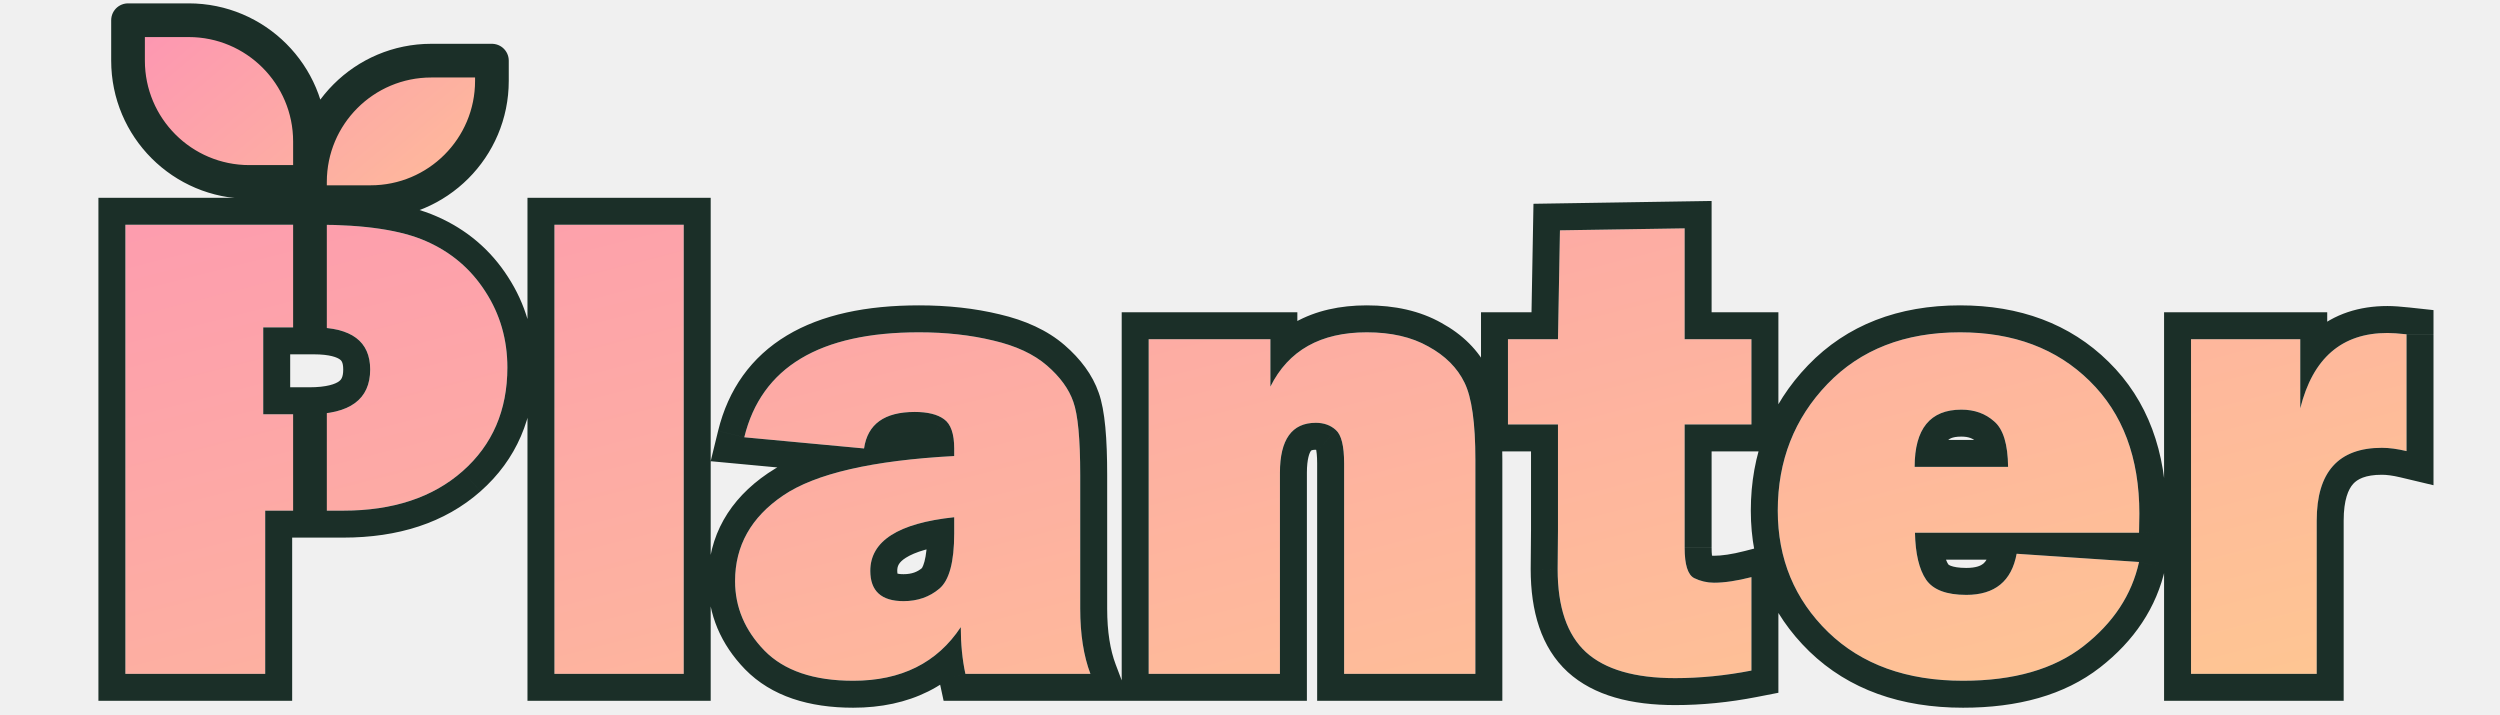
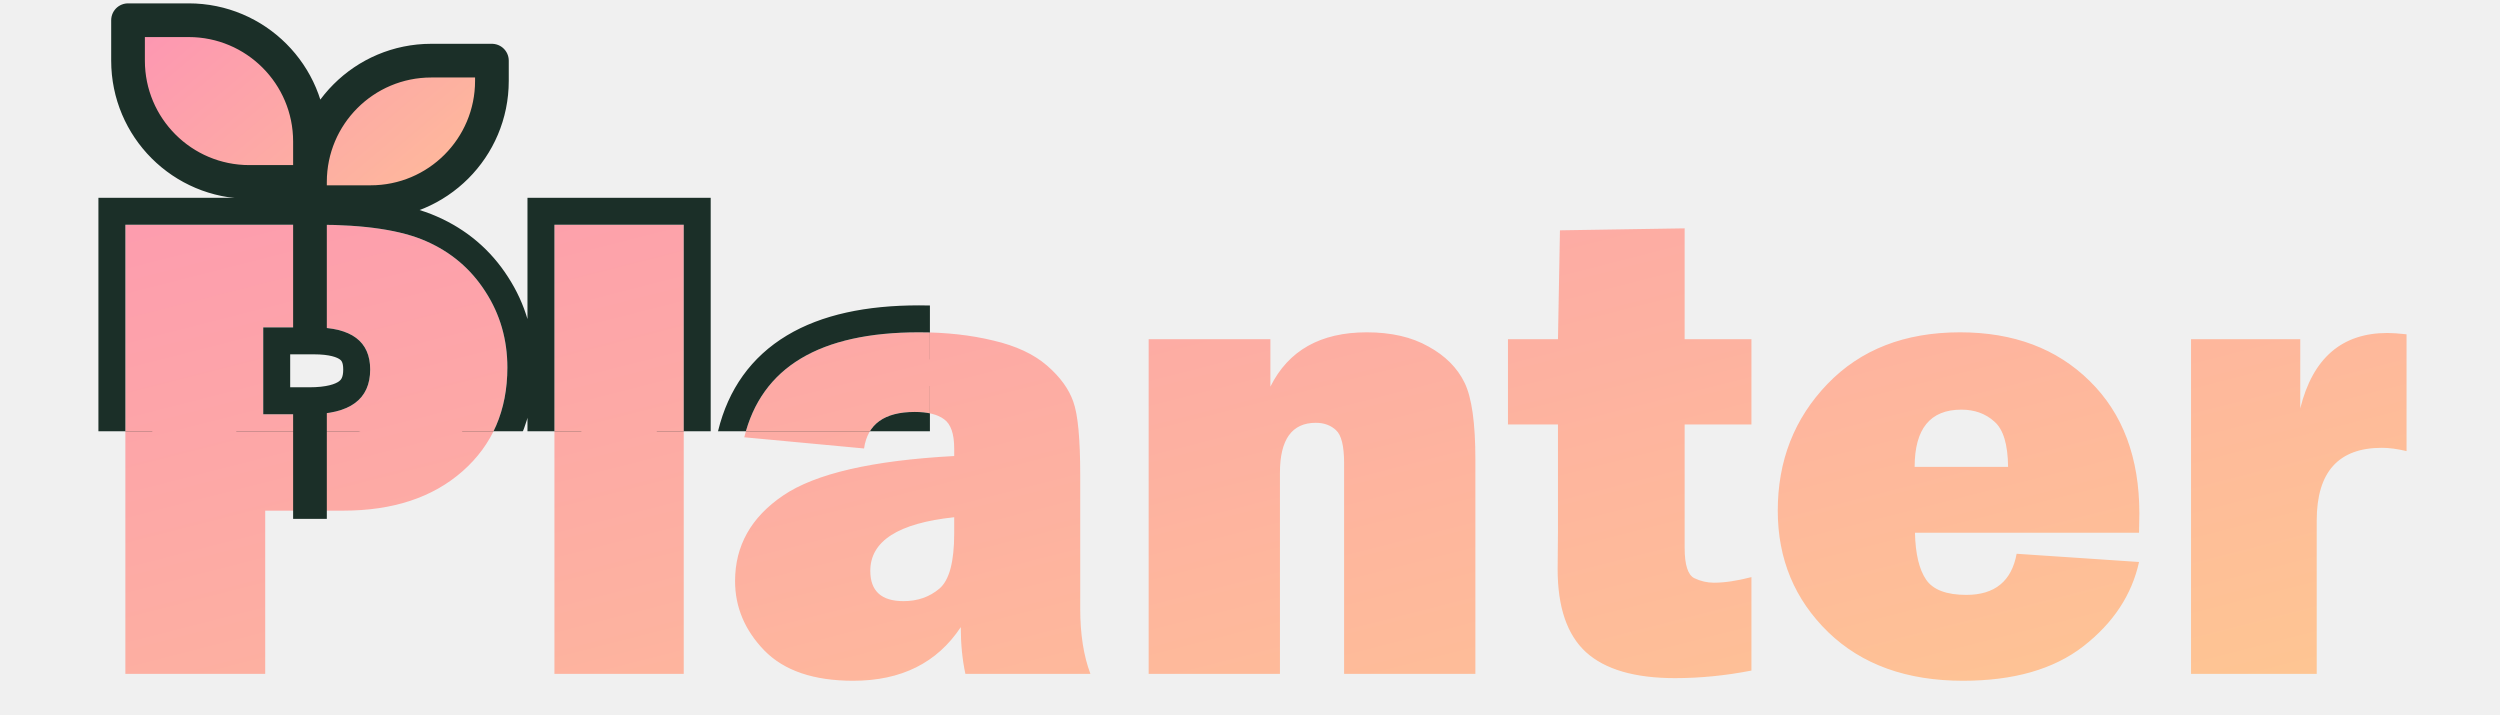
<svg xmlns="http://www.w3.org/2000/svg" viewBox="0 0 371 106" fill="none">
-   <mask id="b" maskUnits="userSpaceOnUse" x="14" y="29" width="348" height="77" fill="#000">
+   <mask id="b" maskUnits="userSpaceOnUse" x="14" y="29" width="124" height="35" fill="#000">
    <path fill="#fff" d="M14 29h348v77H14z" />
    <path d="M39.357 75.781V100H18.605V33.35h28.467c7.097 0 12.484.813 16.162 2.441 3.711 1.628 6.641 4.118 8.79 7.47 2.18 3.354 3.27 7.113 3.27 11.28 0 6.348-2.213 11.475-6.64 15.38-4.427 3.907-10.335 5.86-17.724 5.86H39.357Zm-.292-14.306H45.9c6.023 0 9.034-2.214 9.034-6.641 0-4.167-2.784-6.25-8.35-6.25h-7.52v12.89Zm62.402-28.125V100h-19.19V33.35h19.19ZM161.818 100h-18.554c-.456-2.116-.684-4.427-.684-6.934-3.516 5.306-8.838 7.959-15.967 7.959-5.859 0-10.254-1.497-13.183-4.492-2.897-2.995-4.346-6.429-4.346-10.302 0-5.241 2.376-9.473 7.129-12.696 4.785-3.255 13.249-5.208 25.391-5.86v-1.122c0-2.181-.505-3.63-1.514-4.346-.977-.716-2.425-1.074-4.346-1.074-4.492 0-6.999 1.806-7.519 5.42l-17.774-1.66c2.539-10.385 11.182-15.577 25.928-15.577 4.004 0 7.682.407 11.035 1.221 3.353.781 6.006 2.018 7.959 3.711 1.953 1.693 3.255 3.483 3.906 5.371.684 1.888 1.026 5.518 1.026 10.889v19.824c0 3.776.504 6.999 1.513 9.668Zm-20.214-23.242c-8.301.879-12.452 3.532-12.452 7.959 0 2.995 1.644 4.492 4.932 4.492 2.083 0 3.857-.618 5.322-1.856 1.465-1.236 2.198-3.97 2.198-8.203v-2.392ZM218.947 100h-19.482V68.75c0-2.572-.407-4.216-1.221-4.932-.781-.716-1.774-1.074-2.978-1.074-3.549 0-5.323 2.474-5.323 7.422V100h-19.482V50.342h18.066v7.031c2.67-5.371 7.438-8.057 14.307-8.057 3.613 0 6.657.7 9.131 2.1 2.506 1.367 4.297 3.158 5.371 5.371 1.074 2.181 1.611 5.99 1.611 11.426V100Zm40.967-49.658v12.646h-9.912v18.31c0 2.507.472 4.005 1.416 4.493a6.666 6.666 0 0 0 2.93.684c1.562 0 3.418-.277 5.566-.83v13.867c-3.841.748-7.617 1.123-11.328 1.123-5.99 0-10.4-1.286-13.232-3.858-2.8-2.571-4.2-6.673-4.2-12.304l.049-5.81V62.987h-7.422V50.342h7.422l.293-16.162 18.506-.293v16.455h9.912Zm39.356 31.836 18.164 1.22c-1.075 4.883-3.825 9.05-8.252 12.5-4.395 3.418-10.352 5.127-17.871 5.127-8.366 0-15.04-2.409-20.02-7.226-4.98-4.85-7.471-10.856-7.471-18.018 0-7.422 2.458-13.688 7.373-18.799 4.916-5.11 11.475-7.666 19.678-7.666 7.943 0 14.356 2.41 19.238 7.227 4.916 4.818 7.373 11.377 7.373 19.678 0 .683-.016 1.627-.048 2.832h-33.252c.065 3.125.618 5.452 1.66 6.982 1.041 1.498 3.027 2.246 5.957 2.246 4.232 0 6.722-2.034 7.471-6.103ZM298 69.288c-.033-3.354-.716-5.6-2.051-6.74-1.302-1.171-2.929-1.757-4.883-1.757-4.622 0-6.933 2.832-6.933 8.496H298ZM343.801 100h-18.653V50.342h16.211v10.254c1.856-7.455 6.169-11.182 12.94-11.182.683 0 1.627.065 2.832.195v17.334c-1.367-.325-2.588-.488-3.662-.488-6.446 0-9.668 3.597-9.668 10.791V100Z" />
  </mask>
  <path d="M39.357 75.781V100H18.605V33.35h28.467c7.097 0 12.484.813 16.162 2.441 3.711 1.628 6.641 4.118 8.79 7.47 2.18 3.354 3.27 7.113 3.27 11.28 0 6.348-2.213 11.475-6.64 15.38-4.427 3.907-10.335 5.86-17.724 5.86H39.357Zm-.292-14.306H45.9c6.023 0 9.034-2.214 9.034-6.641 0-4.167-2.784-6.25-8.35-6.25h-7.52v12.89Zm62.402-28.125V100h-19.19V33.35h19.19ZM161.818 100h-18.554c-.456-2.116-.684-4.427-.684-6.934-3.516 5.306-8.838 7.959-15.967 7.959-5.859 0-10.254-1.497-13.183-4.492-2.897-2.995-4.346-6.429-4.346-10.302 0-5.241 2.376-9.473 7.129-12.696 4.785-3.255 13.249-5.208 25.391-5.86v-1.122c0-2.181-.505-3.63-1.514-4.346-.977-.716-2.425-1.074-4.346-1.074-4.492 0-6.999 1.806-7.519 5.42l-17.774-1.66c2.539-10.385 11.182-15.577 25.928-15.577 4.004 0 7.682.407 11.035 1.221 3.353.781 6.006 2.018 7.959 3.711 1.953 1.693 3.255 3.483 3.906 5.371.684 1.888 1.026 5.518 1.026 10.889v19.824c0 3.776.504 6.999 1.513 9.668Zm-20.214-23.242c-8.301.879-12.452 3.532-12.452 7.959 0 2.995 1.644 4.492 4.932 4.492 2.083 0 3.857-.618 5.322-1.856 1.465-1.236 2.198-3.97 2.198-8.203v-2.392ZM218.947 100h-19.482V68.75c0-2.572-.407-4.216-1.221-4.932-.781-.716-1.774-1.074-2.978-1.074-3.549 0-5.323 2.474-5.323 7.422V100h-19.482V50.342h18.066v7.031c2.67-5.371 7.438-8.057 14.307-8.057 3.613 0 6.657.7 9.131 2.1 2.506 1.367 4.297 3.158 5.371 5.371 1.074 2.181 1.611 5.99 1.611 11.426V100Zm40.967-49.658v12.646h-9.912v18.31c0 2.507.472 4.005 1.416 4.493a6.666 6.666 0 0 0 2.93.684c1.562 0 3.418-.277 5.566-.83v13.867c-3.841.748-7.617 1.123-11.328 1.123-5.99 0-10.4-1.286-13.232-3.858-2.8-2.571-4.2-6.673-4.2-12.304l.049-5.81V62.987h-7.422V50.342h7.422l.293-16.162 18.506-.293v16.455h9.912Zm39.356 31.836 18.164 1.22c-1.075 4.883-3.825 9.05-8.252 12.5-4.395 3.418-10.352 5.127-17.871 5.127-8.366 0-15.04-2.409-20.02-7.226-4.98-4.85-7.471-10.856-7.471-18.018 0-7.422 2.458-13.688 7.373-18.799 4.916-5.11 11.475-7.666 19.678-7.666 7.943 0 14.356 2.41 19.238 7.227 4.916 4.818 7.373 11.377 7.373 19.678 0 .683-.016 1.627-.048 2.832h-33.252c.065 3.125.618 5.452 1.66 6.982 1.041 1.498 3.027 2.246 5.957 2.246 4.232 0 6.722-2.034 7.471-6.103ZM298 69.288c-.033-3.354-.716-5.6-2.051-6.74-1.302-1.171-2.929-1.757-4.883-1.757-4.622 0-6.933 2.832-6.933 8.496H298ZM343.801 100h-18.653V50.342h16.211v10.254c1.856-7.455 6.169-11.182 12.94-11.182.683 0 1.627.065 2.832.195v17.334c-1.367-.325-2.588-.488-3.662-.488-6.446 0-9.668 3.597-9.668 10.791V100Z" fill="url(#a)" />
  <path d="M39.357 75.781v-4h-4v4h4Zm0 24.219v4h4v-4h-4Zm-20.752 0h-4v4h4v-4Zm0-66.65v-4h-4v4h4Zm44.63 2.441-1.62 3.658.013.005 1.606-3.663Zm8.788 7.47-3.367 2.159.007.011.007.012 3.353-2.181ZM39.065 61.476h-4v4h4v-4Zm0-12.891v-4h-4v4h4Zm-3.708 27.197V100h8V75.781h-8Zm4 20.219H18.605v8h20.752v-8Zm-16.752 4V33.35h-8V100h8Zm-4-62.65h28.467v-8H18.605v8Zm28.467 0c6.901 0 11.626.808 14.544 2.099l3.237-7.316c-4.439-1.964-10.489-2.783-17.78-2.783v8Zm14.556 2.104c3.001 1.317 5.313 3.29 7.028 5.966l6.735-4.316c-2.582-4.03-6.13-7.038-10.55-8.976l-3.213 7.326Zm7.042 5.989c1.741 2.676 2.625 5.672 2.625 9.098h8c0-4.907-1.297-9.43-3.919-13.46l-6.706 4.362Zm2.625 9.098c0 5.297-1.791 9.297-5.287 12.382L71.3 72.92c5.358-4.727 7.994-10.982 7.994-18.38h-8Zm-5.287 12.382c-3.526 3.11-8.41 4.858-15.078 4.858v8c8.11 0 15.042-2.158 20.37-6.86l-5.292-5.999ZM50.93 71.78H39.357v8H50.93v-8Zm-11.865-6.306H45.9v-8h-6.835v8Zm6.835 0c3.384 0 6.646-.601 9.145-2.438 2.727-2.005 3.889-4.983 3.889-8.203h-8c0 1.207-.345 1.55-.628 1.758-.513.377-1.767.883-4.406.883v8Zm13.034-10.641c0-3.062-1.084-5.939-3.69-7.89-2.39-1.788-5.493-2.36-8.66-2.36v8c2.4 0 3.47.47 3.865.765.177.132.485.38.485 1.485h8Zm-12.35-10.25h-7.52v8h7.52v-8Zm-11.52 4v12.89h8v-12.89h-8Zm66.403-15.234h4v-4h-4v4Zm0 66.65v4h4v-4h-4Zm-19.19 0h-4v4h4v-4Zm0-66.65v-4h-4v4h4Zm15.19 0V100h8V33.35h-8Zm4 62.65h-19.19v8h19.19v-8Zm-15.19 4V33.35h-8V100h8Zm-4-62.65h19.19v-8h-19.19v8ZM161.818 100v4h5.789l-2.047-5.415-3.742 1.415Zm-18.554 0-3.911.842.68 3.158h3.231v-4Zm-.684-6.934h4V79.787l-7.334 11.07 3.334 2.21Zm-29.15 3.467-2.875 2.781.008.008.007.008 2.86-2.797Zm2.783-22.998 2.245 3.31.005-.003-2.25-3.307Zm25.391-5.86.214 3.995 3.786-.203v-3.791h-4Zm-1.514-5.468-2.366 3.226.025.018.026.018 2.315-3.262Zm-11.865 4.346-.372 3.982 3.788.354.543-3.766-3.959-.57Zm-17.774-1.66-3.885-.95-1.101 4.501 4.614.431.372-3.982Zm36.963-14.356-.943 3.887.017.005.018.004.908-3.896Zm11.865 9.082-3.781 1.304.01.03.01.028 3.761-1.362Zm-17.675 17.139h4v-4.446l-4.422.468.422 3.978Zm-2.198 10.596-2.58-3.057 2.58 3.056ZM161.818 96h-18.554v8h18.554v-8Zm-14.644 3.158c-.388-1.8-.594-3.825-.594-6.092h-8c0 2.747.25 5.344.773 7.776l7.821-1.684Zm-7.928-8.3c-2.676 4.038-6.656 6.167-12.633 6.167v8c8.281 0 14.946-3.176 19.302-9.75l-6.669-4.418Zm-12.633 6.167c-5.22 0-8.406-1.328-10.324-3.289l-5.719 5.594c3.941 4.029 9.545 5.695 16.043 5.695v-8Zm-10.308-3.273c-2.236-2.31-3.221-4.769-3.221-7.521h-8c0 4.994 1.912 9.405 5.471 13.083l5.75-5.562Zm-3.221-7.521c0-3.772 1.595-6.823 5.374-9.385l-4.49-6.621c-5.727 3.883-8.884 9.296-8.884 16.006h8Zm5.379-9.389c3.811-2.592 11.3-4.526 23.355-5.172l-.429-7.989c-12.229.656-21.666 2.629-27.426 6.547l4.5 6.614Zm27.141-9.166v-1.123h-8v1.123h8Zm0-1.123c0-2.514-.537-5.719-3.199-7.608l-4.63 6.524c-.321-.228-.372-.452-.327-.323.057.164.156.591.156 1.407h8Zm-3.149-7.572c-1.959-1.437-4.402-1.848-6.711-1.848v8c.724 0 1.232.069 1.567.151.332.082.432.162.413.149l4.731-6.452Zm-6.711-1.848c-2.721 0-5.407.538-7.588 2.11-2.293 1.652-3.506 4.069-3.89 6.74l7.918 1.14c.136-.943.436-1.236.65-1.39.326-.235 1.139-.6 2.91-.6v-8Zm-7.147 5.437-17.774-1.66-.744 7.965 17.774 1.66.744-7.965Zm-14.26 3.273c1.033-4.225 3.213-7.193 6.56-9.204 3.476-2.088 8.52-3.323 15.482-3.323v-8c-7.784 0-14.434 1.361-19.601 4.466-5.296 3.181-8.706 8.001-10.212 14.16l7.771 1.9Zm22.042-12.527c3.735 0 7.092.38 10.092 1.108l1.887-7.774c-3.707-.9-7.707-1.334-11.979-1.334v8Zm10.127 1.117c2.922.68 4.921 1.688 6.247 2.838l5.24-6.046c-2.58-2.236-5.887-3.702-9.671-4.584l-1.816 7.792Zm6.247 2.838c1.575 1.364 2.381 2.597 2.745 3.652l7.563-2.608c-.939-2.721-2.736-5.069-5.068-7.09l-5.24 6.046Zm2.765 3.71c.412 1.138.787 4.09.787 9.527h8c0-5.306-.309-9.612-1.265-12.25l-7.522 2.723Zm.787 9.527v19.824h8V70.508h-8Zm0 19.824c0 4.112.546 7.841 1.772 11.082l7.483-2.829c-.793-2.097-1.255-4.813-1.255-8.253h-8ZM141.182 72.78c-4.394.465-8.229 1.44-11.071 3.257-3.072 1.963-4.959 4.929-4.959 8.68h8c0-.676.189-1.25 1.267-1.94 1.309-.836 3.699-1.628 7.606-2.041l-.843-7.956Zm-16.03 11.937c0 2.215.625 4.582 2.54 6.326 1.843 1.68 4.219 2.166 6.392 2.166v-8c-1.115 0-1.205-.262-1.005-.08.101.092.139.181.138.178-.01-.025-.065-.197-.065-.59h-8Zm8.932 8.492c2.94 0 5.652-.898 7.903-2.8l-5.161-6.112c-.679.573-1.515.912-2.742.912v8Zm7.903-2.8c1.589-1.341 2.449-3.2 2.931-5 .489-1.826.686-3.948.686-6.259h-8c0 1.921-.171 3.283-.414 4.19-.25.935-.489 1.062-.364.957l5.161 6.113Zm3.617-11.259v-2.392h-8v2.392h8ZM218.947 100v4h4v-4h-4Zm-19.482 0h-4v4h4v-4Zm-1.221-36.182-2.703 2.949.03.027.031.027 2.642-3.003ZM189.943 100v4h4v-4h-4Zm-19.482 0h-4v4h4v-4Zm0-49.658v-4h-4v4h4Zm18.066 0h4v-4h-4v4Zm0 7.031h-4l7.582 1.78-3.582-1.78Zm23.438-5.957-1.97 3.481.027.016.027.015 1.916-3.512Zm5.371 5.371-3.599 1.746.005.011.006.01 3.588-1.767ZM218.947 96h-19.482v8h19.482v-8Zm-15.482 4V68.75h-8V100h8Zm0-31.25c0-1.461-.112-2.869-.423-4.123-.297-1.2-.881-2.69-2.155-3.811l-5.285 6.005c-.461-.405-.435-.715-.325-.272.096.39.188 1.09.188 2.201h8Zm-2.518-7.88c-1.62-1.486-3.623-2.126-5.681-2.126v8c.204 0 .286.03.291.031l-.01-.005c-.009-.005-.011-.008-.006-.003l5.406-5.897Zm-5.681-2.126c-2.82 0-5.473 1.056-7.243 3.525-1.594 2.222-2.08 5.065-2.08 7.897h8c0-2.116.401-2.984.582-3.235.057-.081.081-.088.098-.096.039-.018.218-.09.643-.09v-8Zm-9.323 11.422V100h8V70.166h-8Zm4 25.834h-19.482v8h19.482v-8Zm-15.482 4V50.342h-8V100h8Zm-4-45.658h18.066v-8h-18.066v8Zm14.066-4v7.031h8v-7.031h-8Zm7.582 8.811c1.014-2.04 2.341-3.425 3.96-4.337 1.651-.93 3.846-1.5 6.765-1.5v-8c-3.949 0-7.573.773-10.691 2.53-3.149 1.773-5.542 4.415-7.198 7.747l7.164 3.56Zm10.725-5.837c3.107 0 5.43.602 7.161 1.581l3.94-6.962c-3.217-1.82-6.981-2.619-11.101-2.619v8Zm7.215 1.612c1.897 1.034 3.034 2.257 3.688 3.605l7.198-3.492c-1.494-3.078-3.938-5.437-7.055-7.137l-3.831 7.024Zm3.699 3.627c.629 1.278 1.199 4.257 1.199 9.658h8c0-5.471-.504-10.11-2.023-13.193l-7.176 3.534Zm1.199 9.658V100h8V68.213h-8Zm44.967-17.871h4v-4h-4v4Zm0 12.646v4h4v-4h-4Zm-9.912 0v-4h-4v4h4Zm1.416 22.803-1.838 3.553.049.025.05.024 1.739-3.602Zm8.496-.147h4v-5.16l-4.998 1.287.998 3.873Zm0 13.868.765 3.926 3.235-.631v-3.295h-4Zm-24.56-2.735-2.706 2.946.008.008.009.008 2.689-2.962Zm-4.2-12.304-4-.034v.034h4Zm.049-5.81 4 .033v-.034h-4Zm0-15.675h4v-4h-4v4Zm-7.422 0h-4v4h4v-4Zm0-12.646v-4h-4v4h4Zm7.422 0v4h3.928l.071-3.928-3.999-.072Zm.293-16.162-.063-4-3.866.061-.07 3.866 3.999.073Zm18.506-.293h4v-4.064l-4.063.064.063 4Zm0 16.455h-4v4h4v-4Zm5.912 0v12.646h8V50.342h-8Zm4 8.646h-9.912v8h9.912v-8Zm-13.912 4v18.31h8v-18.31h-8Zm0 18.31c0 1.45.13 2.908.539 4.206.404 1.282 1.251 2.915 3.039 3.84l3.676-7.106c.843.437.983 1.077.915.861a3.275 3.275 0 0 1-.108-.578 10.585 10.585 0 0 1-.061-1.222h-8Zm3.677 8.095a10.665 10.665 0 0 0 4.669 1.082v-8c-.384 0-.768-.082-1.191-.286l-3.478 7.204Zm4.669 1.082c2.007 0 4.214-.352 6.564-.957l-1.996-7.747c-1.947.501-3.45.704-4.568.704v8Zm1.566-4.83v13.867h8V85.644h-8Zm3.235 9.94c-3.603.703-7.123 1.05-10.563 1.05v8c3.981 0 8.014-.402 12.093-1.197l-1.53-7.852Zm-10.563 1.05c-5.534 0-8.767-1.206-10.543-2.819l-5.378 5.923c3.887 3.53 9.476 4.896 15.921 4.896v-8Zm-10.526-2.803c-1.646-1.512-2.906-4.305-2.906-9.36h-8c0 6.21 1.54 11.62 5.494 15.251l5.412-5.891Zm-2.906-9.326.049-5.81-8-.067-.049 5.81 8 .067Zm.049-5.844V62.988h-8v15.674h8Zm-4-19.674h-7.422v8h7.422v-8Zm-3.422 4V50.342h-8v12.646h8Zm-4-8.646h7.422v-8h-7.422v8Zm11.421-3.928.293-16.162-7.998-.145-.293 16.162 7.998.145Zm-3.643-12.235 18.506-.293-.126-7.999-18.506.293.126 8Zm14.443-4.292v16.455h8V33.887h-8Zm4 20.455h9.912v-8h-9.912v8Zm49.268 27.836.268-3.991-3.557-.24-.645 3.507 3.934.724Zm18.164 1.22 3.906.86.999-4.539-4.637-.312-.268 3.991Zm-8.252 12.5 2.455 3.158.004-.003-2.459-3.155Zm-37.891-2.1-2.791 2.867.01.009 2.781-2.875Zm-.098-36.816-2.883-2.772 2.883 2.772Zm38.916-.439L307.3 59.39l.009.01 2.8-2.857Zm7.325 22.51v4h3.893l.105-3.892-3.998-.108Zm-33.252 0v-4h-4.085l.086 4.083 3.999-.083Zm1.66 6.982-3.307 2.251.012.017.011.016 3.284-2.284ZM298 69.287v4h4.039L302 69.248l-4 .04Zm-2.051-6.738-2.676 2.973.039.035.04.034 2.597-3.042Zm-11.816 6.738h-4v4h4v-4Zm14.868 16.882 18.164 1.22.537-7.982-18.164-1.22-.537 7.982Zm14.526-3.63c-.849 3.86-3.017 7.252-6.804 10.204l4.918 6.31c5.066-3.948 8.4-8.89 9.699-14.795l-7.813-1.719Zm-6.801 10.202c-3.482 2.708-8.476 4.284-15.415 4.284v8c8.099 0 15.019-1.841 20.326-5.97l-4.911-6.314Zm-15.415 4.284c-7.557 0-13.154-2.15-17.239-6.101l-5.562 5.75c5.876 5.684 13.625 8.351 22.801 8.351v-8Zm-17.229-6.092c-4.182-4.072-6.262-9.033-6.262-15.152h-8c0 8.204 2.901 15.255 8.68 20.883l5.582-5.73Zm-6.262-15.152c0-6.441 2.094-11.698 6.256-16.026l-5.766-5.545c-5.668 5.893-8.49 13.169-8.49 21.571h8Zm6.256-16.026c4.042-4.202 9.494-6.439 16.795-6.439v-8c-9.105 0-16.771 2.874-22.561 8.894l5.766 5.545Zm16.795-6.439c7.071 0 12.413 2.112 16.429 6.074l5.619-5.694c-5.75-5.674-13.233-8.38-22.048-8.38v8Zm16.438 6.084c3.994 3.914 6.173 9.357 6.173 16.82h8c0-9.138-2.735-16.812-8.573-22.534l-5.6 5.714Zm6.173 16.82c0 .631-.015 1.534-.047 2.725l7.997.216c.033-1.218.05-2.204.05-2.94h-8Zm3.952-1.167h-33.252v8h33.252v-8Zm-37.251 4.083c.071 3.424.668 6.676 2.352 9.15l6.613-4.502c-.399-.586-.908-1.989-.967-4.815l-7.998.167Zm2.375 9.183c2.156 3.1 5.812 3.962 9.241 3.962v-8c-1.153 0-1.87-.151-2.275-.304a1.41 1.41 0 0 1-.341-.172c-.041-.03-.053-.048-.058-.054l-6.567 4.568Zm9.241 3.962c2.744 0 5.414-.665 7.572-2.428 2.169-1.772 3.337-4.257 3.832-6.951l-7.867-1.448c-.253 1.375-.705 1.941-1.026 2.204-.333.271-1.024.623-2.511.623v8ZM302 69.248c-.035-3.554-.708-7.398-3.454-9.741l-5.194 6.084c-.079-.067.091.028.284.662.195.638.35 1.63.364 3.073l8-.078Zm-3.375-9.672c-2.123-1.91-4.74-2.785-7.559-2.785v8c1.088 0 1.726.298 2.207.731l5.352-5.946Zm-7.559-2.785c-3.166 0-6.189 1.01-8.299 3.595-1.983 2.43-2.634 5.627-2.634 8.901h8c0-2.39.504-3.44.832-3.843.202-.247.646-.653 2.101-.653v-8Zm-6.933 16.496H298v-8h-13.867v8ZM343.801 100v4h4v-4h-4Zm-18.653 0h-4v4h4v-4Zm0-49.658v-4h-4v4h4Zm16.211 0h4v-4h-4v4Zm0 10.254h-4l7.882.966-3.882-.966Zm15.772-10.987h4v-3.59l-3.57-.386-.43 3.976Zm0 17.334-.927 3.892 4.927 1.173v-5.065h-4ZM343.801 96h-18.653v8h18.653v-8Zm-14.653 4V50.342h-8V100h8Zm-4-45.658h16.211v-8h-16.211v8Zm12.211-4v10.254h8V50.342h-8Zm7.882 11.22c.796-3.2 2.012-5.161 3.36-6.326 1.299-1.122 3.083-1.822 5.698-1.822v-8c-4.156 0-7.914 1.164-10.929 3.769-2.965 2.562-4.833 6.192-5.892 10.447l7.763 1.932Zm9.058-8.148c.471 0 1.249.048 2.402.172l.86-7.953c-1.257-.136-2.366-.219-3.262-.219v8Zm-1.168-3.805v17.334h8V49.61h-8Zm4.926 13.443c-1.583-.377-3.123-.597-4.588-.597v8c.683 0 1.584.106 2.735.38l1.853-7.783Zm-4.588-.597c-3.96 0-7.629 1.125-10.23 4.029-2.527 2.82-3.438 6.65-3.438 10.762h8c0-3.082.7-4.647 1.396-5.424.621-.694 1.786-1.367 4.272-1.367v-8Zm-13.668 14.791V100h8V77.246h-8Z" fill="#1B2F28" mask="url(#b)" />
  <path d="M46 21A18 18 0 0 0 28 3h-9v6a18 18 0 0 0 18 18h9m0 0A18 18 0 0 1 64 9h9v3a18 18 0 0 1-18 18h-9m0 19.5V21Z" fill="url(#c)" />
  <path d="M46 30h9a18 18 0 0 0 18-18V9h-9a18 18 0 0 0-18 18h-9A18 18 0 0 1 19 9V3h9a18 18 0 0 1 18 18v28.5" stroke="#1B2F28" stroke-width="5" stroke-linecap="round" stroke-linejoin="round" />
  <path d="M46 61v16" stroke="#1B2F28" stroke-width="5" />
  <defs>
    <linearGradient id="a" x1="-64.925" y1="-10.885" x2="6.073" y2="266.895" gradientUnits="userSpaceOnUse">
      <stop stop-color="#FBA9CB" />
      <stop offset="0" stop-color="#FC8BBA" />
      <stop offset="1" stop-color="#FFDB84" />
    </linearGradient>
    <linearGradient id="c" x1="9.55" y1="-6.532" x2="79.442" y2="76.495" gradientUnits="userSpaceOnUse">
      <stop stop-color="#FBA9CB" />
      <stop offset="0" stop-color="#FC8BBA" />
      <stop offset="1" stop-color="#FFDB84" />
    </linearGradient>
  </defs>
</svg>
